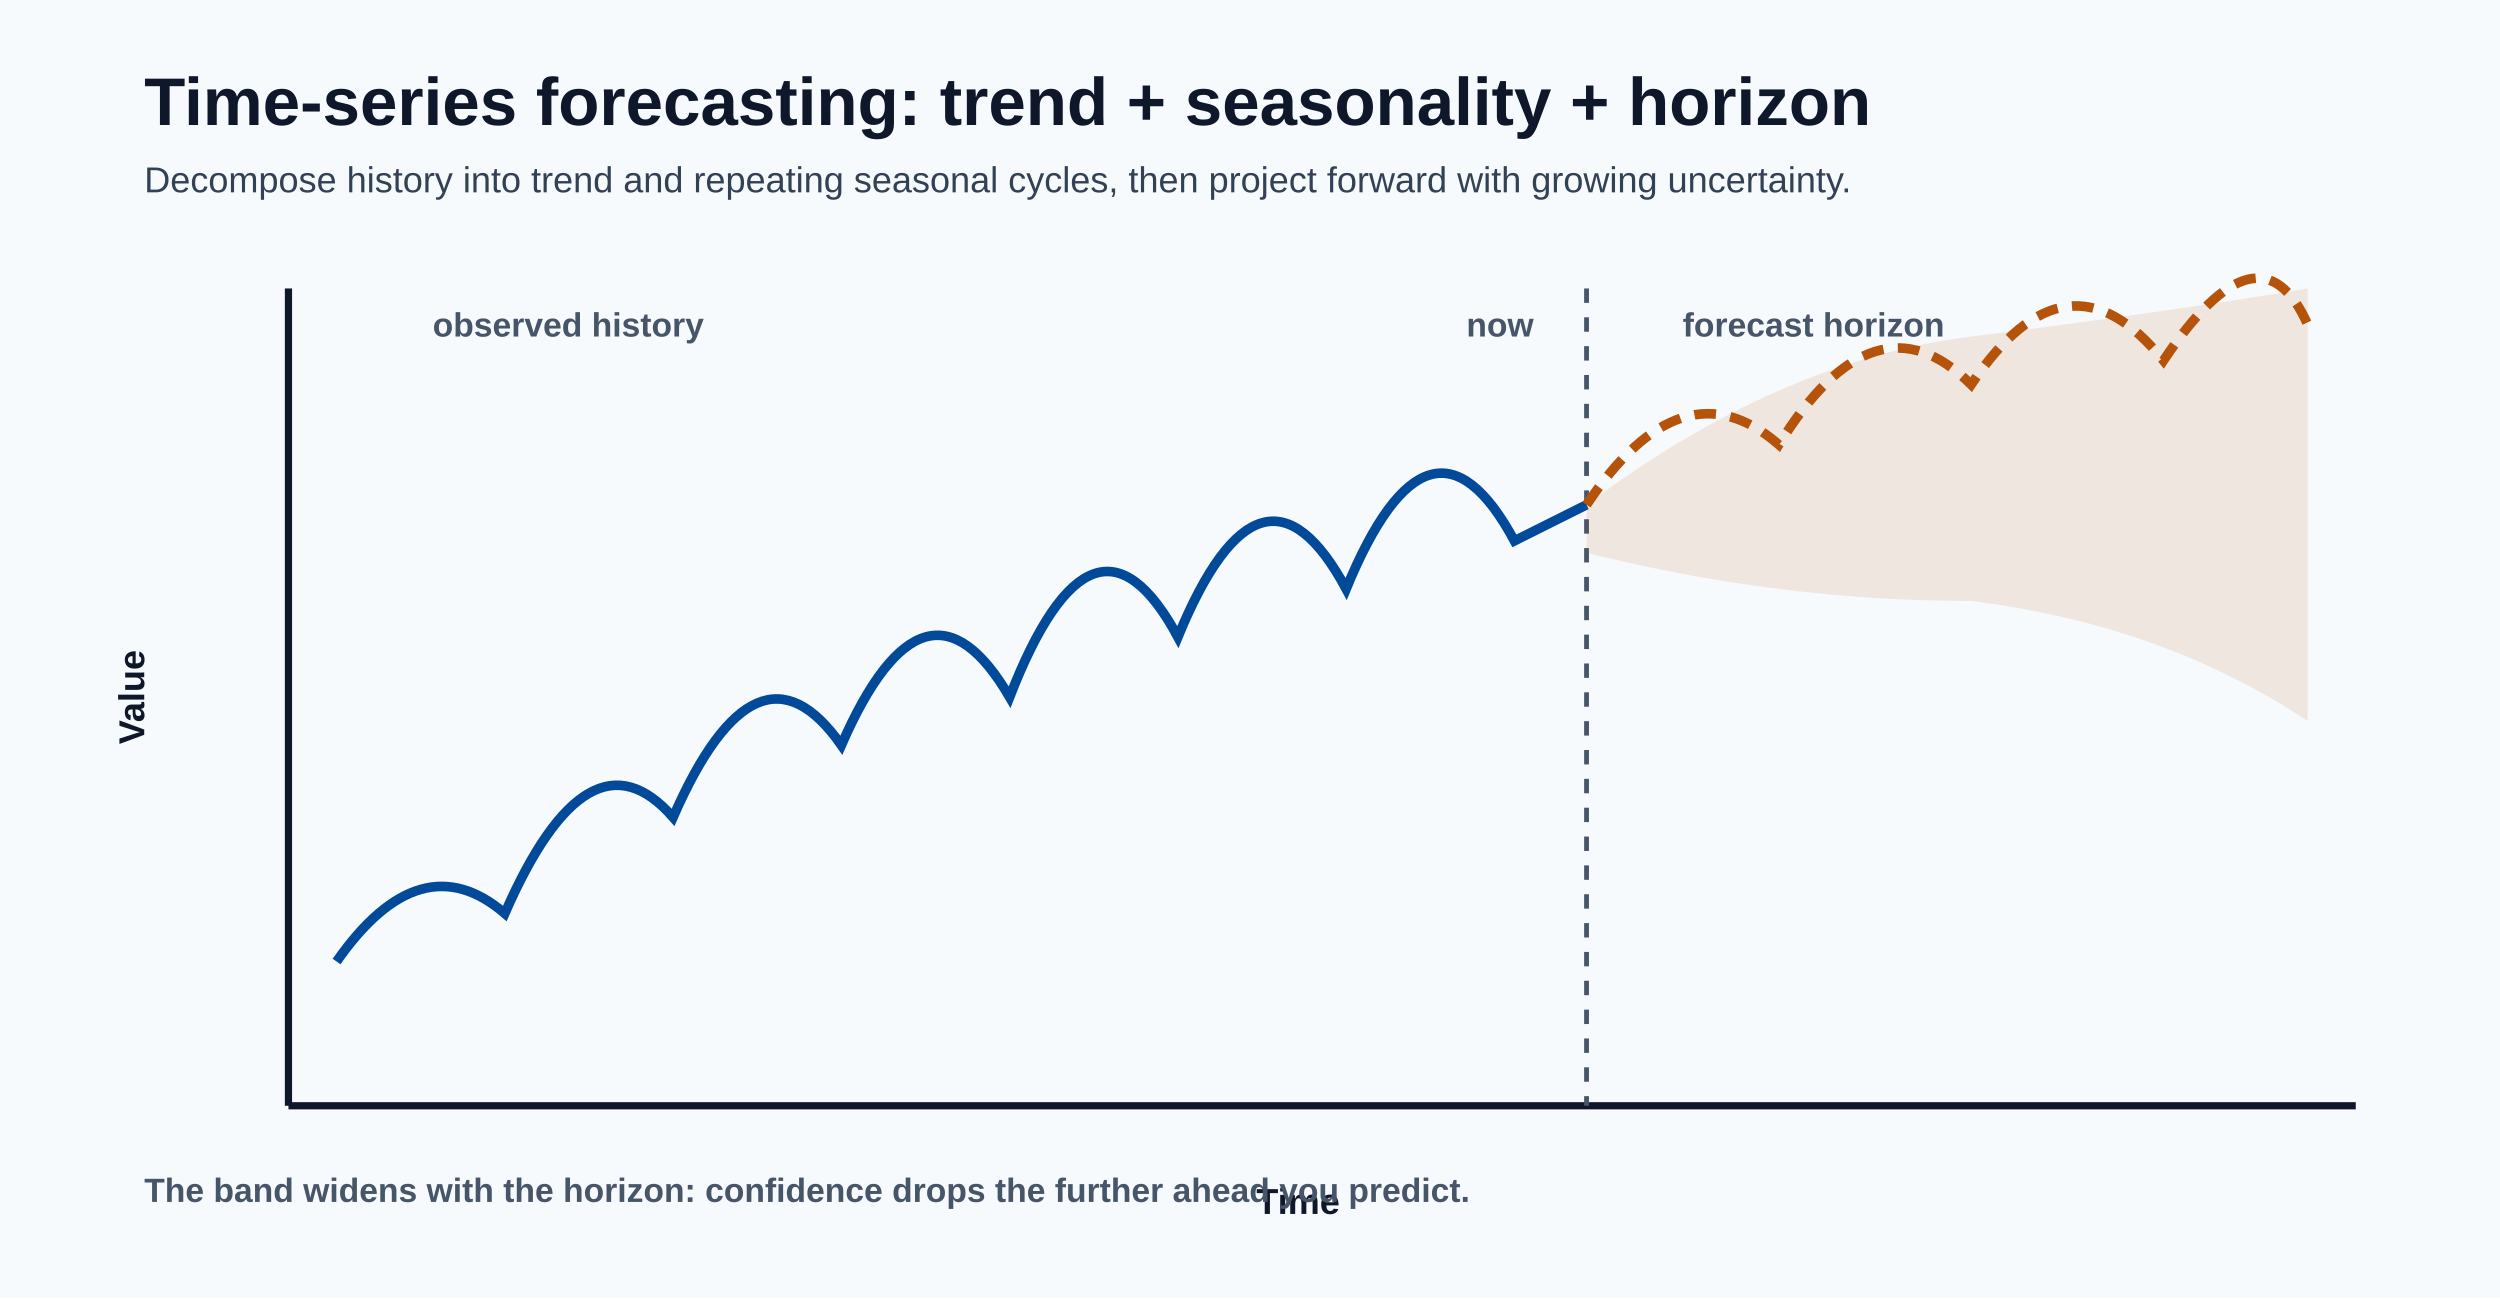
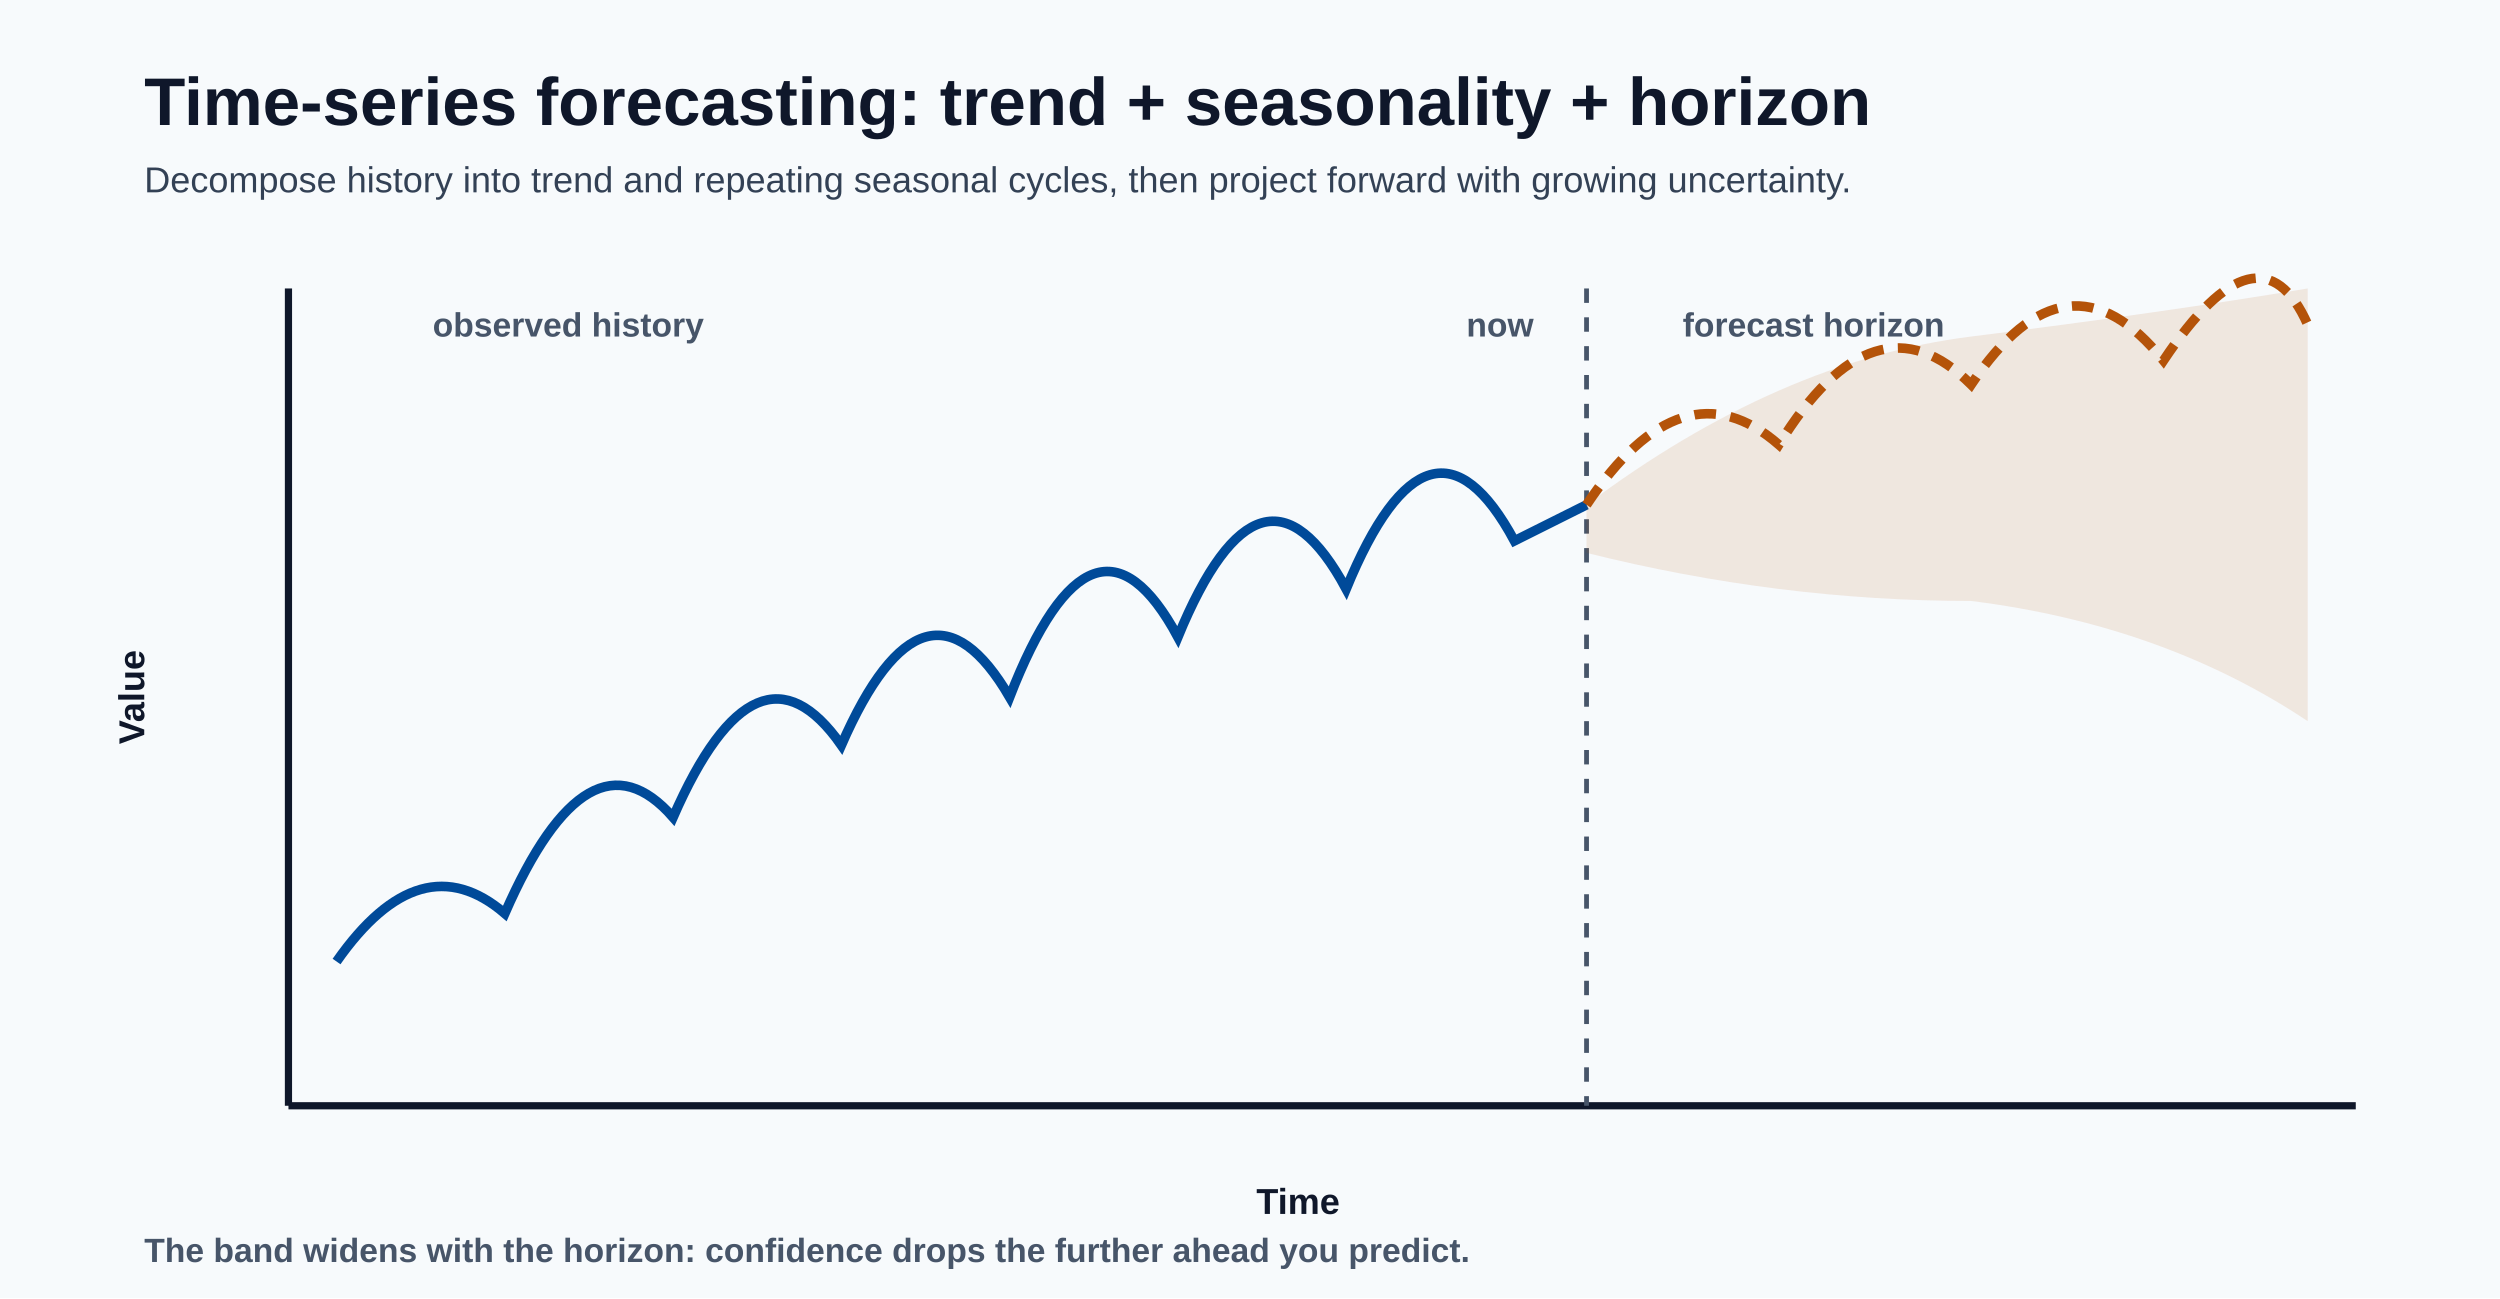
<svg xmlns="http://www.w3.org/2000/svg" width="1040" height="540" viewBox="0 0 1040 540" role="img" aria-labelledby="title desc">
  <defs>
    <style>
      .bg { fill: #f7fafc; }
      .title { fill: #0f172a; font-family: Segoe UI, Arial, sans-serif; font-size: 28px; font-weight: 700; }
      .subtitle { fill: #334155; font-family: Segoe UI, Arial, sans-serif; font-size: 15px; }
      .axis { stroke: #0f172a; stroke-width: 3; }
      .axis-label { fill: #0f172a; font-family: Segoe UI, Arial, sans-serif; font-size: 15px; font-weight: 700; }
      .hist { fill: none; stroke: #004a99; stroke-width: 4; }
      .fcast { fill: none; stroke: #b45309; stroke-width: 4; stroke-dasharray: 9 6; }
      .band { fill: #b45309; opacity: 0.12; }
      .divider { stroke: #475569; stroke-width: 2; stroke-dasharray: 6 6; }
      .note { fill: #475569; font-family: Segoe UI, Arial, sans-serif; font-size: 14px; }
    </style>
  </defs>
  <rect class="bg" x="0" y="0" width="1040" height="540" />
  <text class="title" x="60" y="52">Time-series forecasting: trend + seasonality + horizon</text>
  <text class="subtitle" x="60" y="80">Decompose history into trend and repeating seasonal cycles, then project forward with growing uncertainty.</text>
  <line class="axis" x1="120" y1="460" x2="980" y2="460" />
  <line class="axis" x1="120" y1="460" x2="120" y2="120" />
  <text class="axis-label" x="540" y="505" text-anchor="middle">Time</text>
  <text class="axis-label" x="60" y="290" transform="rotate(-90 60 290)" text-anchor="middle">Value</text>
  <line class="divider" x1="660" y1="120" x2="660" y2="460" />
  <text class="note" x="610" y="140" font-weight="700" fill="#475569">now</text>
  <text class="note" x="180" y="140" font-weight="700" fill="#004a99">observed history</text>
  <text class="note" x="700" y="140" font-weight="700" fill="#b45309">forecast horizon</text>
  <path class="hist" d="M140,400 Q175,350 210,380 Q245,300 280,340 Q315,260 350,310 Q385,230 420,290 Q455,200 490,265 Q525,180 560,245 Q595,160 630,225 L660,210" />
  <path class="band" d="M660,210 Q740,150 820,140 Q900,130 960,120 L960,300 Q900,260 820,250 Q740,250 660,230 Z" />
  <path class="fcast" d="M660,210 Q700,150 740,185 Q780,120 820,160 Q860,100 900,150 Q940,90 960,135" />
-   <text class="note" x="60" y="500" font-weight="700" fill="#b45309">The band widens with the horizon: confidence drops the further ahead you predict.</text>
+   <text class="note" x="60" y="525" font-weight="700" fill="#b45309">The band widens with the horizon: confidence drops the further ahead you predict.</text>
</svg>
